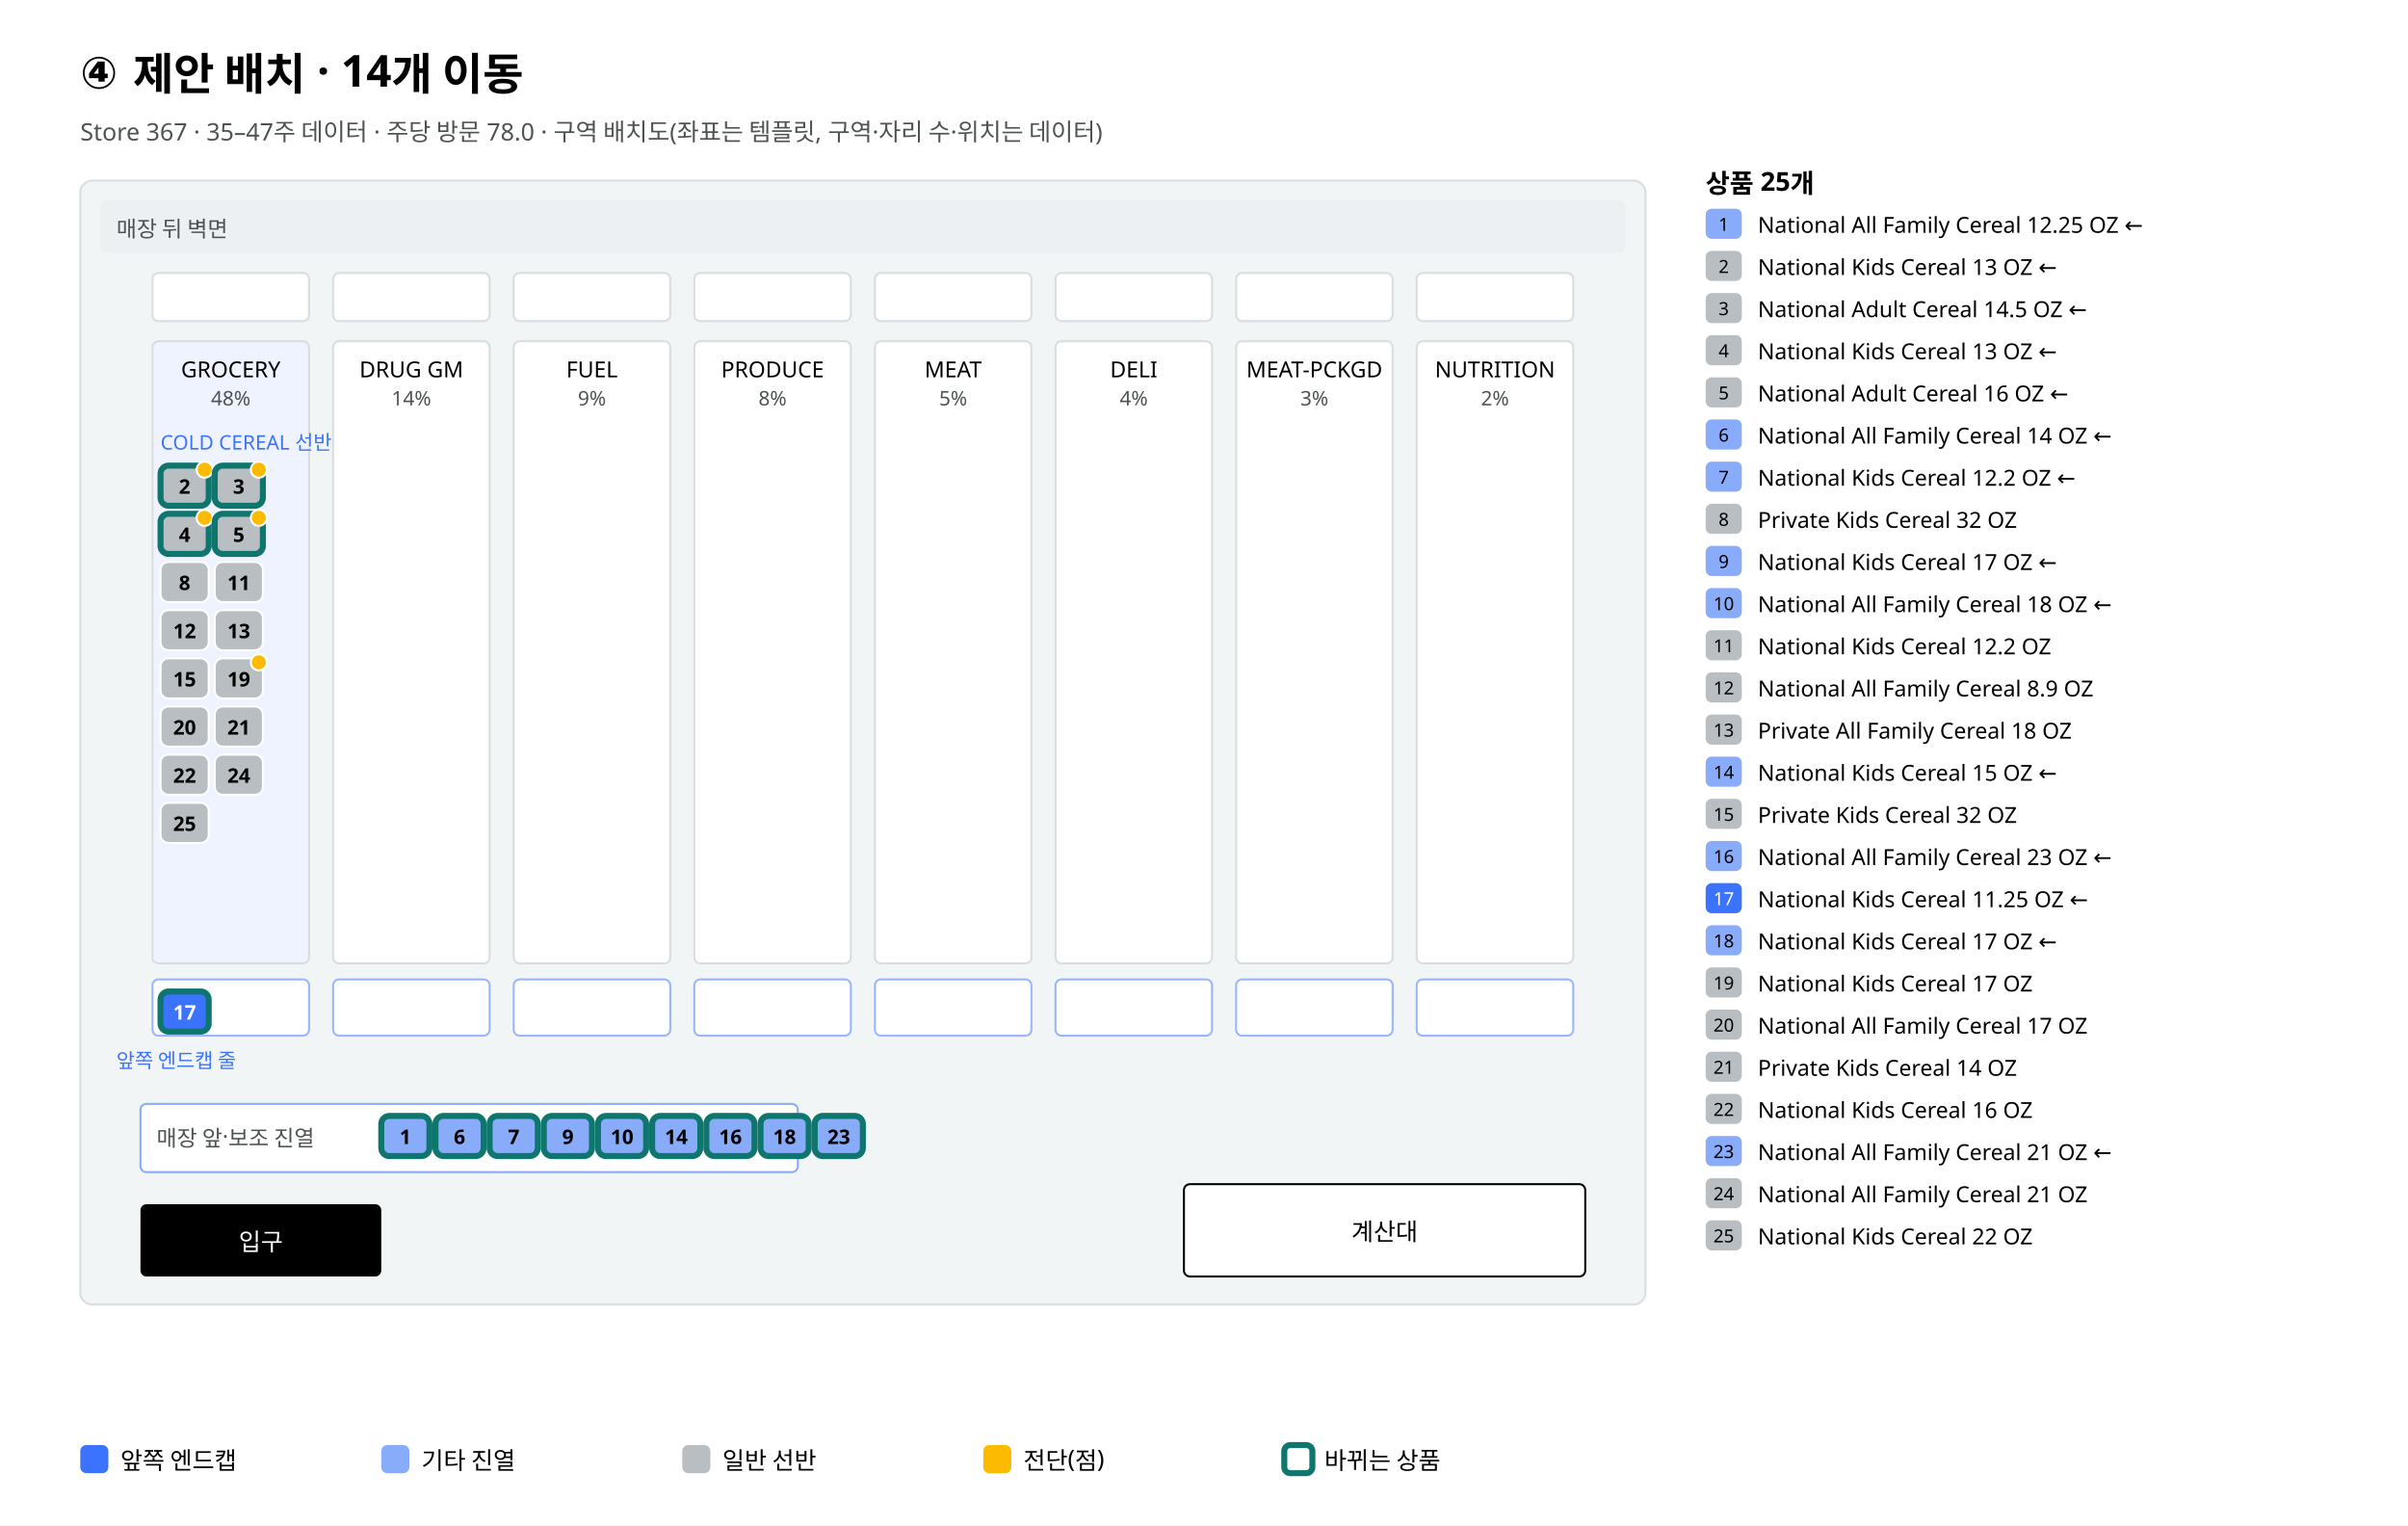
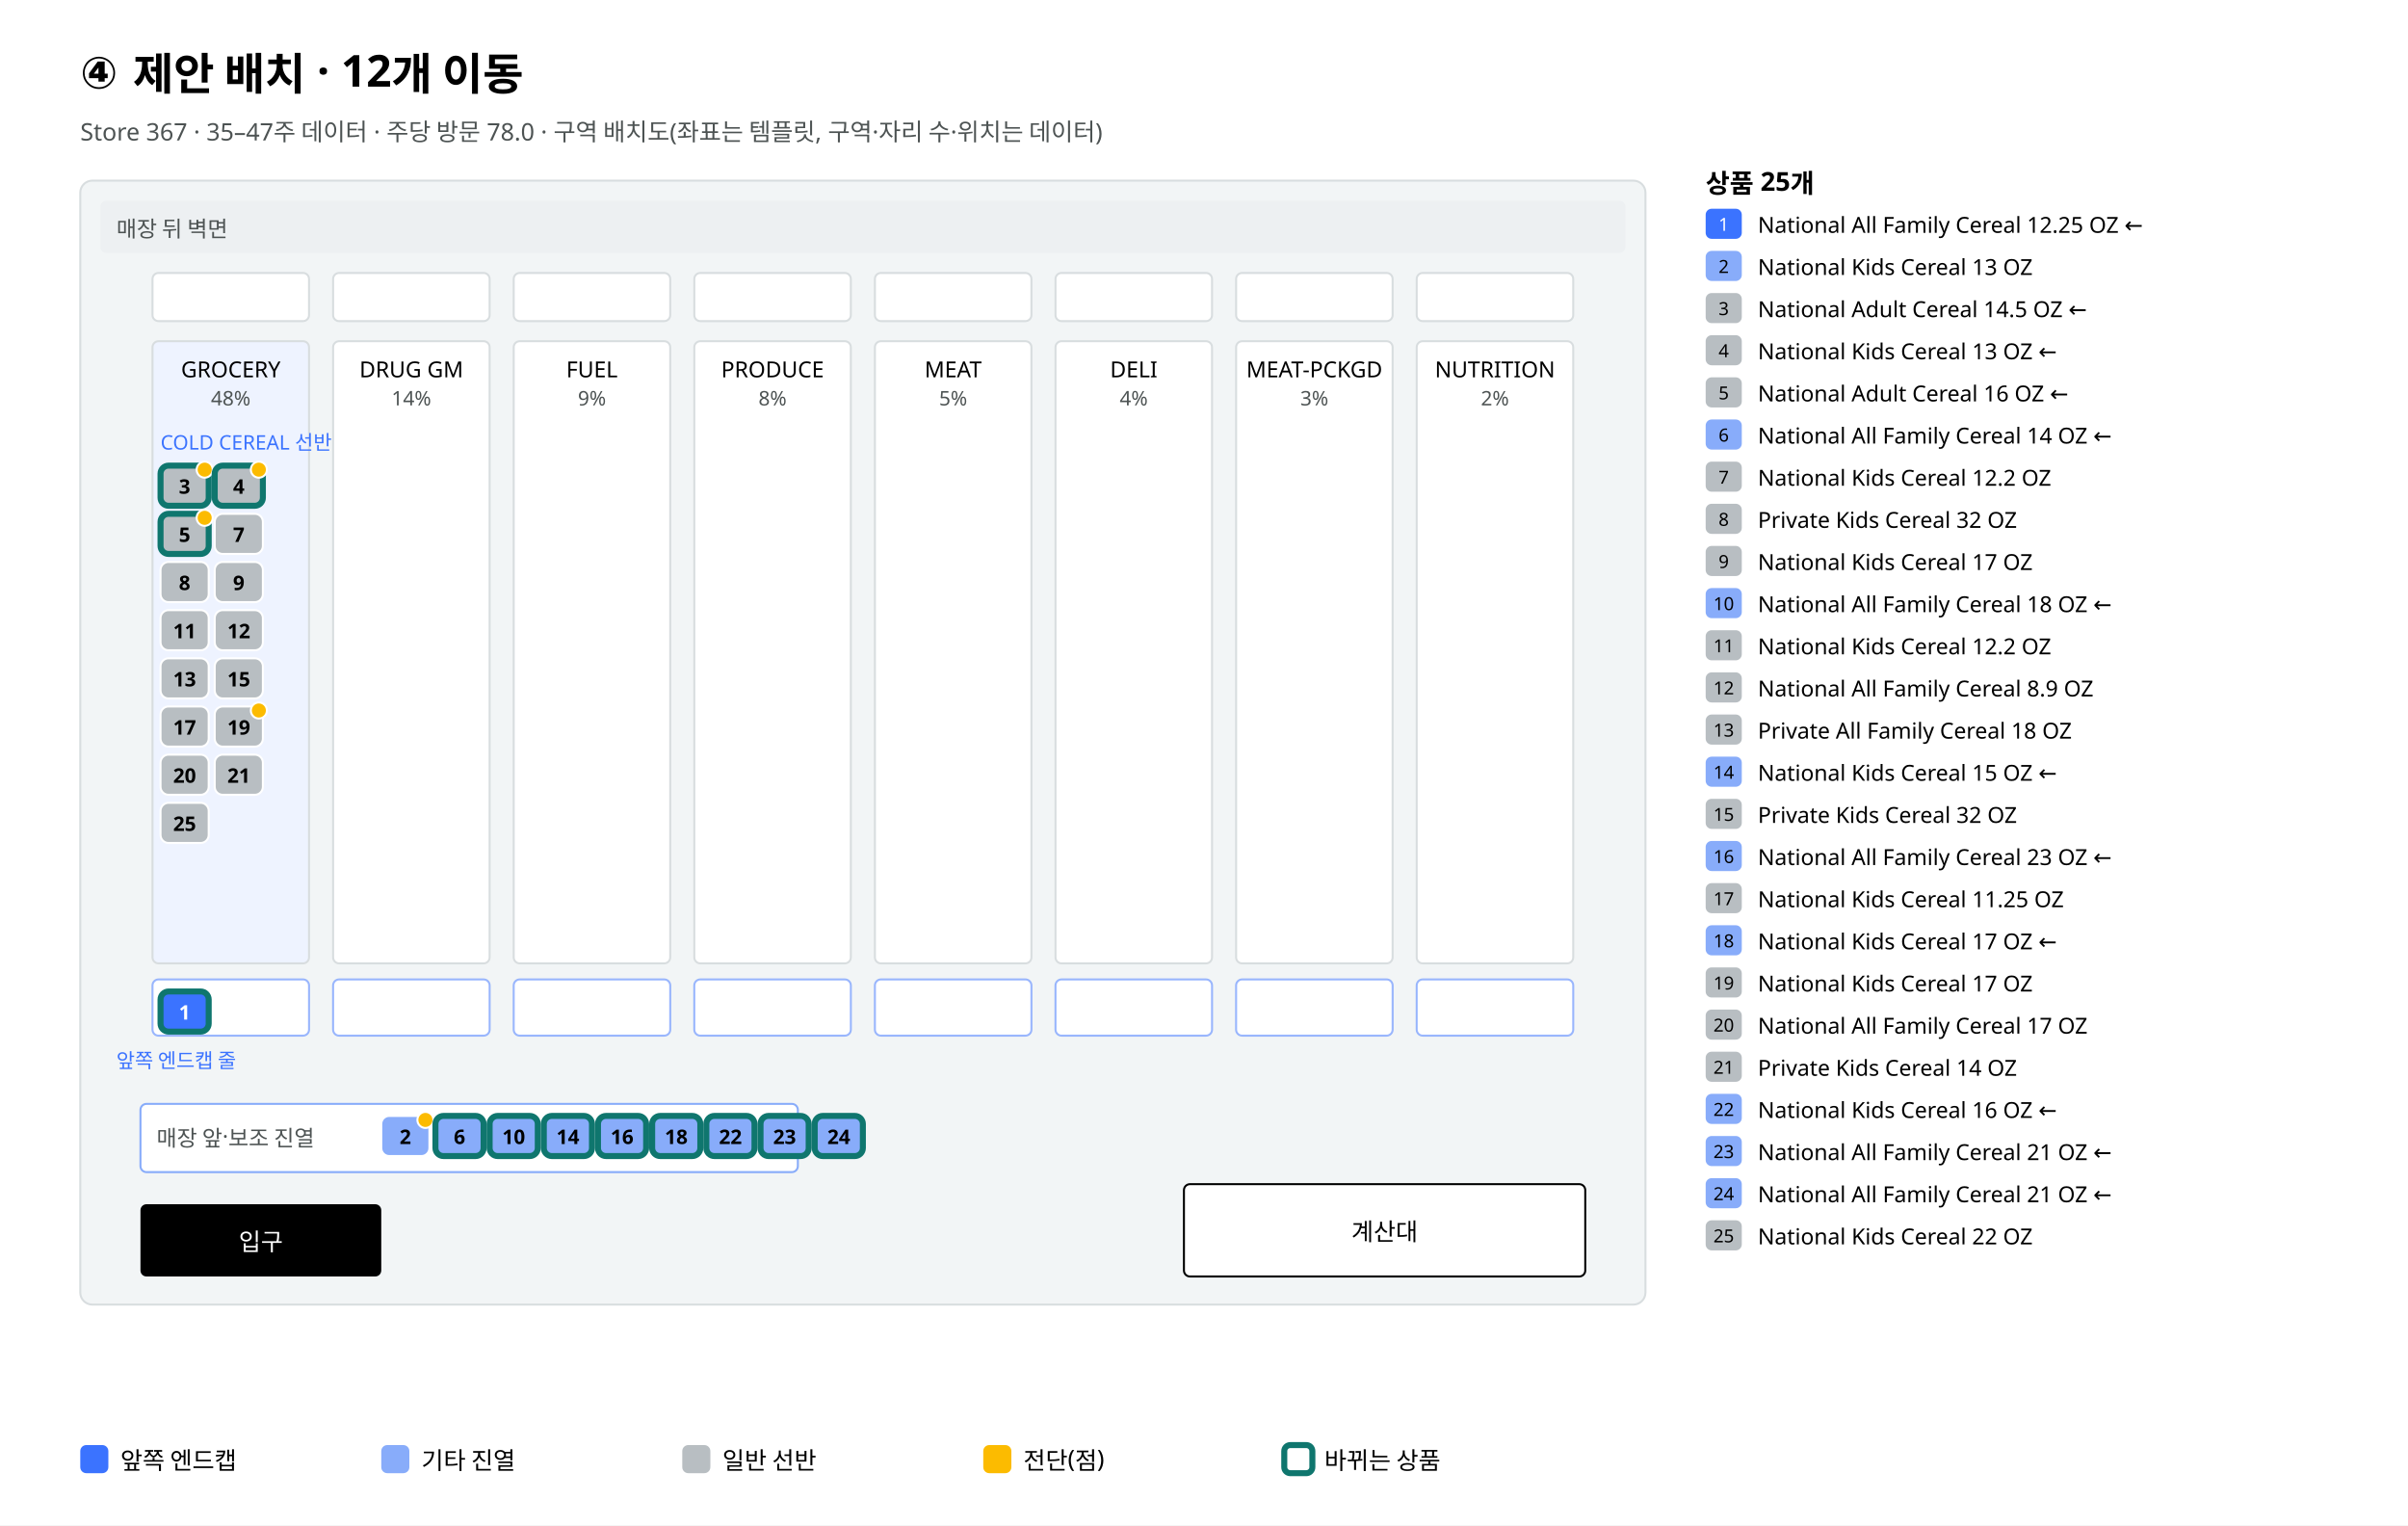
<svg xmlns="http://www.w3.org/2000/svg" viewBox="0 0 1200 760" font-family="Pretendard, Instrument Sans, system-ui, sans-serif">
  <rect width="100%" height="100%" fill="#ffffff" />
-   <text x="40" y="44" font-size="22" font-weight="600" fill="#000">④ 제안 배치 · 14개 이동</text>
+   <text x="40" y="44" font-size="22" font-weight="600" fill="#000">④ 제안 배치 · 12개 이동</text>
  <text x="40" y="70" font-size="12" fill="#4d5353">Store 367 · 35–47주 데이터 · 주당 방문 78.0 · 구역 배치도(좌표는 템플릿, 구역·자리 수·위치는 데이터)</text>
  <rect x="40" y="90" width="780" height="560" rx="6" fill="#f2f5f6" stroke="#d8dddf" />
  <rect x="50" y="100" width="760" height="26" rx="3" fill="#edf0f2" />
  <text x="58" y="118" font-size="11" fill="#4d5353">매장 뒤 벽면</text>
  <rect x="76.0" y="136" width="78.0" height="24" rx="3" fill="#ffffff" stroke="#d8dddf" />
  <rect x="76.0" y="170" width="78.0" height="310" rx="3" fill="#eef3ff" stroke="#d8dddf" />
  <text x="115.0" y="188" font-size="11" text-anchor="middle" fill="#000">GROCERY</text>
  <text x="115.0" y="202" font-size="10" text-anchor="middle" fill="#4d5353">48%</text>
  <rect x="76.0" y="488" width="78.0" height="28" rx="3" fill="#ffffff" stroke="#3B73FF" stroke-opacity=".5" />
  <rect x="166.0" y="136" width="78.0" height="24" rx="3" fill="#ffffff" stroke="#d8dddf" />
  <rect x="166.0" y="170" width="78.0" height="310" rx="3" fill="#ffffff" stroke="#d8dddf" />
  <text x="205.0" y="188" font-size="11" text-anchor="middle" fill="#000">DRUG GM</text>
  <text x="205.0" y="202" font-size="10" text-anchor="middle" fill="#4d5353">14%</text>
  <rect x="166.0" y="488" width="78.0" height="28" rx="3" fill="#ffffff" stroke="#3B73FF" stroke-opacity=".5" />
  <rect x="256.0" y="136" width="78.0" height="24" rx="3" fill="#ffffff" stroke="#d8dddf" />
  <rect x="256.0" y="170" width="78.0" height="310" rx="3" fill="#ffffff" stroke="#d8dddf" />
  <text x="295.0" y="188" font-size="11" text-anchor="middle" fill="#000">FUEL</text>
  <text x="295.0" y="202" font-size="10" text-anchor="middle" fill="#4d5353">9%</text>
  <rect x="256.0" y="488" width="78.0" height="28" rx="3" fill="#ffffff" stroke="#3B73FF" stroke-opacity=".5" />
  <rect x="346.0" y="136" width="78.0" height="24" rx="3" fill="#ffffff" stroke="#d8dddf" />
  <rect x="346.0" y="170" width="78.0" height="310" rx="3" fill="#ffffff" stroke="#d8dddf" />
  <text x="385.0" y="188" font-size="11" text-anchor="middle" fill="#000">PRODUCE</text>
  <text x="385.0" y="202" font-size="10" text-anchor="middle" fill="#4d5353">8%</text>
  <rect x="346.0" y="488" width="78.0" height="28" rx="3" fill="#ffffff" stroke="#3B73FF" stroke-opacity=".5" />
  <rect x="436.0" y="136" width="78.0" height="24" rx="3" fill="#ffffff" stroke="#d8dddf" />
  <rect x="436.0" y="170" width="78.0" height="310" rx="3" fill="#ffffff" stroke="#d8dddf" />
  <text x="475.0" y="188" font-size="11" text-anchor="middle" fill="#000">MEAT</text>
  <text x="475.0" y="202" font-size="10" text-anchor="middle" fill="#4d5353">5%</text>
  <rect x="436.0" y="488" width="78.0" height="28" rx="3" fill="#ffffff" stroke="#3B73FF" stroke-opacity=".5" />
  <rect x="526.0" y="136" width="78.0" height="24" rx="3" fill="#ffffff" stroke="#d8dddf" />
  <rect x="526.0" y="170" width="78.0" height="310" rx="3" fill="#ffffff" stroke="#d8dddf" />
  <text x="565.0" y="188" font-size="11" text-anchor="middle" fill="#000">DELI</text>
  <text x="565.0" y="202" font-size="10" text-anchor="middle" fill="#4d5353">4%</text>
  <rect x="526.0" y="488" width="78.0" height="28" rx="3" fill="#ffffff" stroke="#3B73FF" stroke-opacity=".5" />
  <rect x="616.0" y="136" width="78.0" height="24" rx="3" fill="#ffffff" stroke="#d8dddf" />
  <rect x="616.0" y="170" width="78.0" height="310" rx="3" fill="#ffffff" stroke="#d8dddf" />
  <text x="655.0" y="188" font-size="11" text-anchor="middle" fill="#000">MEAT-PCKGD</text>
  <text x="655.0" y="202" font-size="10" text-anchor="middle" fill="#4d5353">3%</text>
  <rect x="616.0" y="488" width="78.0" height="28" rx="3" fill="#ffffff" stroke="#3B73FF" stroke-opacity=".5" />
  <rect x="706.0" y="136" width="78.0" height="24" rx="3" fill="#ffffff" stroke="#d8dddf" />
  <rect x="706.0" y="170" width="78.0" height="310" rx="3" fill="#ffffff" stroke="#d8dddf" />
  <text x="745.0" y="188" font-size="11" text-anchor="middle" fill="#000">NUTRITION</text>
  <text x="745.0" y="202" font-size="10" text-anchor="middle" fill="#4d5353">2%</text>
  <rect x="706.0" y="488" width="78.0" height="28" rx="3" fill="#ffffff" stroke="#3B73FF" stroke-opacity=".5" />
  <text x="58" y="532" font-size="10" fill="#3B73FF">앞쪽 엔드캡 줄</text>
  <rect x="70" y="550" width="327.6" height="34" rx="3" fill="#ffffff" stroke="#88ACFA" />
  <text x="78" y="571" font-size="11" fill="#4d5353">매장 앞·보조 진열</text>
  <rect x="70" y="600" width="120" height="36" rx="3" fill="#000" />
  <text x="130" y="623" font-size="12" text-anchor="middle" fill="#fff">입구</text>
  <rect x="590" y="590" width="200" height="46" rx="3" fill="#ffffff" stroke="#000" />
  <text x="690" y="618" font-size="12" text-anchor="middle">계산대</text>
  <rect x="80.0" y="494" width="24" height="20" rx="4" fill="#3B73FF" stroke="#0F766E" stroke-width="3" />
-   <text x="92.0" y="508" font-size="10" text-anchor="middle" fill="#fff" font-weight="600">17</text>
-   <rect x="190" y="556" width="24" height="20" rx="4" fill="#88ACFA" stroke="#0F766E" stroke-width="3" />
-   <text x="202" y="570" font-size="10" text-anchor="middle" fill="#000" font-weight="600">1</text>
+   <text x="92.0" y="508" font-size="10" text-anchor="middle" fill="#fff" font-weight="600">1</text>
+   <rect x="190" y="556" width="24" height="20" rx="4" fill="#88ACFA" stroke="#ffffff" stroke-width="1" />
+   <text x="202" y="570" font-size="10" text-anchor="middle" fill="#000" font-weight="600">2</text>
+   <circle cx="212" cy="558" r="4" fill="#FCBB00" stroke="#fff" />
  <rect x="217" y="556" width="24" height="20" rx="4" fill="#88ACFA" stroke="#0F766E" stroke-width="3" />
  <text x="229" y="570" font-size="10" text-anchor="middle" fill="#000" font-weight="600">6</text>
  <rect x="244" y="556" width="24" height="20" rx="4" fill="#88ACFA" stroke="#0F766E" stroke-width="3" />
-   <text x="256" y="570" font-size="10" text-anchor="middle" fill="#000" font-weight="600">7</text>
+   <text x="256" y="570" font-size="10" text-anchor="middle" fill="#000" font-weight="600">10</text>
  <rect x="271" y="556" width="24" height="20" rx="4" fill="#88ACFA" stroke="#0F766E" stroke-width="3" />
-   <text x="283" y="570" font-size="10" text-anchor="middle" fill="#000" font-weight="600">9</text>
+   <text x="283" y="570" font-size="10" text-anchor="middle" fill="#000" font-weight="600">14</text>
  <rect x="298" y="556" width="24" height="20" rx="4" fill="#88ACFA" stroke="#0F766E" stroke-width="3" />
-   <text x="310" y="570" font-size="10" text-anchor="middle" fill="#000" font-weight="600">10</text>
+   <text x="310" y="570" font-size="10" text-anchor="middle" fill="#000" font-weight="600">16</text>
  <rect x="325" y="556" width="24" height="20" rx="4" fill="#88ACFA" stroke="#0F766E" stroke-width="3" />
-   <text x="337" y="570" font-size="10" text-anchor="middle" fill="#000" font-weight="600">14</text>
+   <text x="337" y="570" font-size="10" text-anchor="middle" fill="#000" font-weight="600">18</text>
  <rect x="352" y="556" width="24" height="20" rx="4" fill="#88ACFA" stroke="#0F766E" stroke-width="3" />
-   <text x="364" y="570" font-size="10" text-anchor="middle" fill="#000" font-weight="600">16</text>
+   <text x="364" y="570" font-size="10" text-anchor="middle" fill="#000" font-weight="600">22</text>
  <rect x="379" y="556" width="24" height="20" rx="4" fill="#88ACFA" stroke="#0F766E" stroke-width="3" />
-   <text x="391" y="570" font-size="10" text-anchor="middle" fill="#000" font-weight="600">18</text>
+   <text x="391" y="570" font-size="10" text-anchor="middle" fill="#000" font-weight="600">23</text>
  <rect x="406" y="556" width="24" height="20" rx="4" fill="#88ACFA" stroke="#0F766E" stroke-width="3" />
-   <text x="418" y="570" font-size="10" text-anchor="middle" fill="#000" font-weight="600">23</text>
+   <text x="418" y="570" font-size="10" text-anchor="middle" fill="#000" font-weight="600">24</text>
  <text x="80.0" y="224" font-size="10" fill="#3B73FF">COLD CEREAL 선반</text>
  <rect x="80.0" y="232" width="24" height="20" rx="4" fill="#B8BEC2" stroke="#0F766E" stroke-width="3" />
-   <text x="92.0" y="246" font-size="10" text-anchor="middle" fill="#000" font-weight="600">2</text>
+   <text x="92.0" y="246" font-size="10" text-anchor="middle" fill="#000" font-weight="600">3</text>
  <circle cx="102.0" cy="234" r="4" fill="#FCBB00" stroke="#fff" />
  <rect x="107.0" y="232" width="24" height="20" rx="4" fill="#B8BEC2" stroke="#0F766E" stroke-width="3" />
-   <text x="119.0" y="246" font-size="10" text-anchor="middle" fill="#000" font-weight="600">3</text>
+   <text x="119.0" y="246" font-size="10" text-anchor="middle" fill="#000" font-weight="600">4</text>
  <circle cx="129.0" cy="234" r="4" fill="#FCBB00" stroke="#fff" />
  <rect x="80.0" y="256" width="24" height="20" rx="4" fill="#B8BEC2" stroke="#0F766E" stroke-width="3" />
-   <text x="92.0" y="270" font-size="10" text-anchor="middle" fill="#000" font-weight="600">4</text>
+   <text x="92.0" y="270" font-size="10" text-anchor="middle" fill="#000" font-weight="600">5</text>
  <circle cx="102.0" cy="258" r="4" fill="#FCBB00" stroke="#fff" />
-   <rect x="107.0" y="256" width="24" height="20" rx="4" fill="#B8BEC2" stroke="#0F766E" stroke-width="3" />
-   <text x="119.0" y="270" font-size="10" text-anchor="middle" fill="#000" font-weight="600">5</text>
-   <circle cx="129.0" cy="258" r="4" fill="#FCBB00" stroke="#fff" />
+   <rect x="107.0" y="256" width="24" height="20" rx="4" fill="#B8BEC2" stroke="#ffffff" stroke-width="1" />
+   <text x="119.0" y="270" font-size="10" text-anchor="middle" fill="#000" font-weight="600">7</text>
  <rect x="80.0" y="280" width="24" height="20" rx="4" fill="#B8BEC2" stroke="#ffffff" stroke-width="1" />
  <text x="92.0" y="294" font-size="10" text-anchor="middle" fill="#000" font-weight="600">8</text>
  <rect x="107.0" y="280" width="24" height="20" rx="4" fill="#B8BEC2" stroke="#ffffff" stroke-width="1" />
-   <text x="119.0" y="294" font-size="10" text-anchor="middle" fill="#000" font-weight="600">11</text>
+   <text x="119.0" y="294" font-size="10" text-anchor="middle" fill="#000" font-weight="600">9</text>
  <rect x="80.0" y="304" width="24" height="20" rx="4" fill="#B8BEC2" stroke="#ffffff" stroke-width="1" />
-   <text x="92.0" y="318" font-size="10" text-anchor="middle" fill="#000" font-weight="600">12</text>
+   <text x="92.0" y="318" font-size="10" text-anchor="middle" fill="#000" font-weight="600">11</text>
  <rect x="107.0" y="304" width="24" height="20" rx="4" fill="#B8BEC2" stroke="#ffffff" stroke-width="1" />
-   <text x="119.0" y="318" font-size="10" text-anchor="middle" fill="#000" font-weight="600">13</text>
+   <text x="119.0" y="318" font-size="10" text-anchor="middle" fill="#000" font-weight="600">12</text>
  <rect x="80.0" y="328" width="24" height="20" rx="4" fill="#B8BEC2" stroke="#ffffff" stroke-width="1" />
-   <text x="92.0" y="342" font-size="10" text-anchor="middle" fill="#000" font-weight="600">15</text>
+   <text x="92.0" y="342" font-size="10" text-anchor="middle" fill="#000" font-weight="600">13</text>
  <rect x="107.0" y="328" width="24" height="20" rx="4" fill="#B8BEC2" stroke="#ffffff" stroke-width="1" />
-   <text x="119.0" y="342" font-size="10" text-anchor="middle" fill="#000" font-weight="600">19</text>
-   <circle cx="129.0" cy="330" r="4" fill="#FCBB00" stroke="#fff" />
+   <text x="119.0" y="342" font-size="10" text-anchor="middle" fill="#000" font-weight="600">15</text>
  <rect x="80.0" y="352" width="24" height="20" rx="4" fill="#B8BEC2" stroke="#ffffff" stroke-width="1" />
-   <text x="92.0" y="366" font-size="10" text-anchor="middle" fill="#000" font-weight="600">20</text>
+   <text x="92.0" y="366" font-size="10" text-anchor="middle" fill="#000" font-weight="600">17</text>
  <rect x="107.0" y="352" width="24" height="20" rx="4" fill="#B8BEC2" stroke="#ffffff" stroke-width="1" />
-   <text x="119.0" y="366" font-size="10" text-anchor="middle" fill="#000" font-weight="600">21</text>
+   <text x="119.0" y="366" font-size="10" text-anchor="middle" fill="#000" font-weight="600">19</text>
+   <circle cx="129.0" cy="354" r="4" fill="#FCBB00" stroke="#fff" />
  <rect x="80.0" y="376" width="24" height="20" rx="4" fill="#B8BEC2" stroke="#ffffff" stroke-width="1" />
-   <text x="92.0" y="390" font-size="10" text-anchor="middle" fill="#000" font-weight="600">22</text>
+   <text x="92.0" y="390" font-size="10" text-anchor="middle" fill="#000" font-weight="600">20</text>
  <rect x="107.0" y="376" width="24" height="20" rx="4" fill="#B8BEC2" stroke="#ffffff" stroke-width="1" />
-   <text x="119.0" y="390" font-size="10" text-anchor="middle" fill="#000" font-weight="600">24</text>
+   <text x="119.0" y="390" font-size="10" text-anchor="middle" fill="#000" font-weight="600">21</text>
  <rect x="80.0" y="400" width="24" height="20" rx="4" fill="#B8BEC2" stroke="#ffffff" stroke-width="1" />
  <text x="92.0" y="414" font-size="10" text-anchor="middle" fill="#000" font-weight="600">25</text>
  <text x="850" y="96" font-size="13" font-weight="600">상품 25개</text>
-   <rect x="850" y="104" width="18" height="15" rx="3" fill="#88ACFA" />
-   <text x="859" y="115" font-size="9" text-anchor="middle" fill="#000">1</text>
+   <rect x="850" y="104" width="18" height="15" rx="3" fill="#3B73FF" />
+   <text x="859" y="115" font-size="9" text-anchor="middle" fill="#fff">1</text>
  <text x="876" y="116" font-size="11" fill="#000">National All Family Cereal 12.25 OZ ←</text>
-   <rect x="850" y="125" width="18" height="15" rx="3" fill="#B8BEC2" />
+   <rect x="850" y="125" width="18" height="15" rx="3" fill="#88ACFA" />
  <text x="859" y="136" font-size="9" text-anchor="middle" fill="#000">2</text>
-   <text x="876" y="137" font-size="11" fill="#000">National Kids Cereal 13 OZ ←</text>
+   <text x="876" y="137" font-size="11" fill="#000">National Kids Cereal 13 OZ</text>
  <rect x="850" y="146" width="18" height="15" rx="3" fill="#B8BEC2" />
  <text x="859" y="157" font-size="9" text-anchor="middle" fill="#000">3</text>
  <text x="876" y="158" font-size="11" fill="#000">National Adult Cereal 14.5 OZ ←</text>
  <rect x="850" y="167" width="18" height="15" rx="3" fill="#B8BEC2" />
  <text x="859" y="178" font-size="9" text-anchor="middle" fill="#000">4</text>
  <text x="876" y="179" font-size="11" fill="#000">National Kids Cereal 13 OZ ←</text>
  <rect x="850" y="188" width="18" height="15" rx="3" fill="#B8BEC2" />
  <text x="859" y="199" font-size="9" text-anchor="middle" fill="#000">5</text>
  <text x="876" y="200" font-size="11" fill="#000">National Adult Cereal 16 OZ ←</text>
  <rect x="850" y="209" width="18" height="15" rx="3" fill="#88ACFA" />
  <text x="859" y="220" font-size="9" text-anchor="middle" fill="#000">6</text>
  <text x="876" y="221" font-size="11" fill="#000">National All Family Cereal 14 OZ ←</text>
-   <rect x="850" y="230" width="18" height="15" rx="3" fill="#88ACFA" />
+   <rect x="850" y="230" width="18" height="15" rx="3" fill="#B8BEC2" />
  <text x="859" y="241" font-size="9" text-anchor="middle" fill="#000">7</text>
-   <text x="876" y="242" font-size="11" fill="#000">National Kids Cereal 12.2 OZ ←</text>
+   <text x="876" y="242" font-size="11" fill="#000">National Kids Cereal 12.2 OZ</text>
  <rect x="850" y="251" width="18" height="15" rx="3" fill="#B8BEC2" />
  <text x="859" y="262" font-size="9" text-anchor="middle" fill="#000">8</text>
  <text x="876" y="263" font-size="11" fill="#000">Private Kids Cereal 32 OZ</text>
-   <rect x="850" y="272" width="18" height="15" rx="3" fill="#88ACFA" />
+   <rect x="850" y="272" width="18" height="15" rx="3" fill="#B8BEC2" />
  <text x="859" y="283" font-size="9" text-anchor="middle" fill="#000">9</text>
-   <text x="876" y="284" font-size="11" fill="#000">National Kids Cereal 17 OZ ←</text>
+   <text x="876" y="284" font-size="11" fill="#000">National Kids Cereal 17 OZ</text>
  <rect x="850" y="293" width="18" height="15" rx="3" fill="#88ACFA" />
  <text x="859" y="304" font-size="9" text-anchor="middle" fill="#000">10</text>
  <text x="876" y="305" font-size="11" fill="#000">National All Family Cereal 18 OZ ←</text>
  <rect x="850" y="314" width="18" height="15" rx="3" fill="#B8BEC2" />
  <text x="859" y="325" font-size="9" text-anchor="middle" fill="#000">11</text>
  <text x="876" y="326" font-size="11" fill="#000">National Kids Cereal 12.2 OZ</text>
  <rect x="850" y="335" width="18" height="15" rx="3" fill="#B8BEC2" />
  <text x="859" y="346" font-size="9" text-anchor="middle" fill="#000">12</text>
  <text x="876" y="347" font-size="11" fill="#000">National All Family Cereal 8.9 OZ</text>
  <rect x="850" y="356" width="18" height="15" rx="3" fill="#B8BEC2" />
  <text x="859" y="367" font-size="9" text-anchor="middle" fill="#000">13</text>
  <text x="876" y="368" font-size="11" fill="#000">Private All Family Cereal 18 OZ</text>
  <rect x="850" y="377" width="18" height="15" rx="3" fill="#88ACFA" />
  <text x="859" y="388" font-size="9" text-anchor="middle" fill="#000">14</text>
  <text x="876" y="389" font-size="11" fill="#000">National Kids Cereal 15 OZ ←</text>
  <rect x="850" y="398" width="18" height="15" rx="3" fill="#B8BEC2" />
  <text x="859" y="409" font-size="9" text-anchor="middle" fill="#000">15</text>
  <text x="876" y="410" font-size="11" fill="#000">Private Kids Cereal 32 OZ</text>
  <rect x="850" y="419" width="18" height="15" rx="3" fill="#88ACFA" />
  <text x="859" y="430" font-size="9" text-anchor="middle" fill="#000">16</text>
  <text x="876" y="431" font-size="11" fill="#000">National All Family Cereal 23 OZ ←</text>
-   <rect x="850" y="440" width="18" height="15" rx="3" fill="#3B73FF" />
-   <text x="859" y="451" font-size="9" text-anchor="middle" fill="#fff">17</text>
-   <text x="876" y="452" font-size="11" fill="#000">National Kids Cereal 11.25 OZ ←</text>
+   <rect x="850" y="440" width="18" height="15" rx="3" fill="#B8BEC2" />
+   <text x="859" y="451" font-size="9" text-anchor="middle" fill="#000">17</text>
+   <text x="876" y="452" font-size="11" fill="#000">National Kids Cereal 11.25 OZ</text>
  <rect x="850" y="461" width="18" height="15" rx="3" fill="#88ACFA" />
  <text x="859" y="472" font-size="9" text-anchor="middle" fill="#000">18</text>
  <text x="876" y="473" font-size="11" fill="#000">National Kids Cereal 17 OZ ←</text>
  <rect x="850" y="482" width="18" height="15" rx="3" fill="#B8BEC2" />
  <text x="859" y="493" font-size="9" text-anchor="middle" fill="#000">19</text>
  <text x="876" y="494" font-size="11" fill="#000">National Kids Cereal 17 OZ</text>
  <rect x="850" y="503" width="18" height="15" rx="3" fill="#B8BEC2" />
  <text x="859" y="514" font-size="9" text-anchor="middle" fill="#000">20</text>
  <text x="876" y="515" font-size="11" fill="#000">National All Family Cereal 17 OZ</text>
  <rect x="850" y="524" width="18" height="15" rx="3" fill="#B8BEC2" />
  <text x="859" y="535" font-size="9" text-anchor="middle" fill="#000">21</text>
  <text x="876" y="536" font-size="11" fill="#000">Private Kids Cereal 14 OZ</text>
-   <rect x="850" y="545" width="18" height="15" rx="3" fill="#B8BEC2" />
+   <rect x="850" y="545" width="18" height="15" rx="3" fill="#88ACFA" />
  <text x="859" y="556" font-size="9" text-anchor="middle" fill="#000">22</text>
-   <text x="876" y="557" font-size="11" fill="#000">National Kids Cereal 16 OZ</text>
+   <text x="876" y="557" font-size="11" fill="#000">National Kids Cereal 16 OZ ←</text>
  <rect x="850" y="566" width="18" height="15" rx="3" fill="#88ACFA" />
  <text x="859" y="577" font-size="9" text-anchor="middle" fill="#000">23</text>
  <text x="876" y="578" font-size="11" fill="#000">National All Family Cereal 21 OZ ←</text>
-   <rect x="850" y="587" width="18" height="15" rx="3" fill="#B8BEC2" />
+   <rect x="850" y="587" width="18" height="15" rx="3" fill="#88ACFA" />
  <text x="859" y="598" font-size="9" text-anchor="middle" fill="#000">24</text>
-   <text x="876" y="599" font-size="11" fill="#000">National All Family Cereal 21 OZ</text>
+   <text x="876" y="599" font-size="11" fill="#000">National All Family Cereal 21 OZ ←</text>
  <rect x="850" y="608" width="18" height="15" rx="3" fill="#B8BEC2" />
  <text x="859" y="619" font-size="9" text-anchor="middle" fill="#000">25</text>
  <text x="876" y="620" font-size="11" fill="#000">National Kids Cereal 22 OZ</text>
  <rect x="40" y="720" width="14" height="14" rx="3" fill="#3B73FF" />
  <text x="60" y="732" font-size="12">앞쪽 엔드캡</text>
  <rect x="190" y="720" width="14" height="14" rx="3" fill="#88ACFA" />
  <text x="210" y="732" font-size="12">기타 진열</text>
  <rect x="340" y="720" width="14" height="14" rx="3" fill="#B8BEC2" />
  <text x="360" y="732" font-size="12">일반 선반</text>
  <rect x="490" y="720" width="14" height="14" rx="3" fill="#FCBB00" />
  <text x="510" y="732" font-size="12">전단(점)</text>
  <rect x="640" y="720" width="14" height="14" rx="3" fill="none" stroke="#0F766E" stroke-width="3" />
  <text x="660" y="732" font-size="12">바뀌는 상품</text>
</svg>
